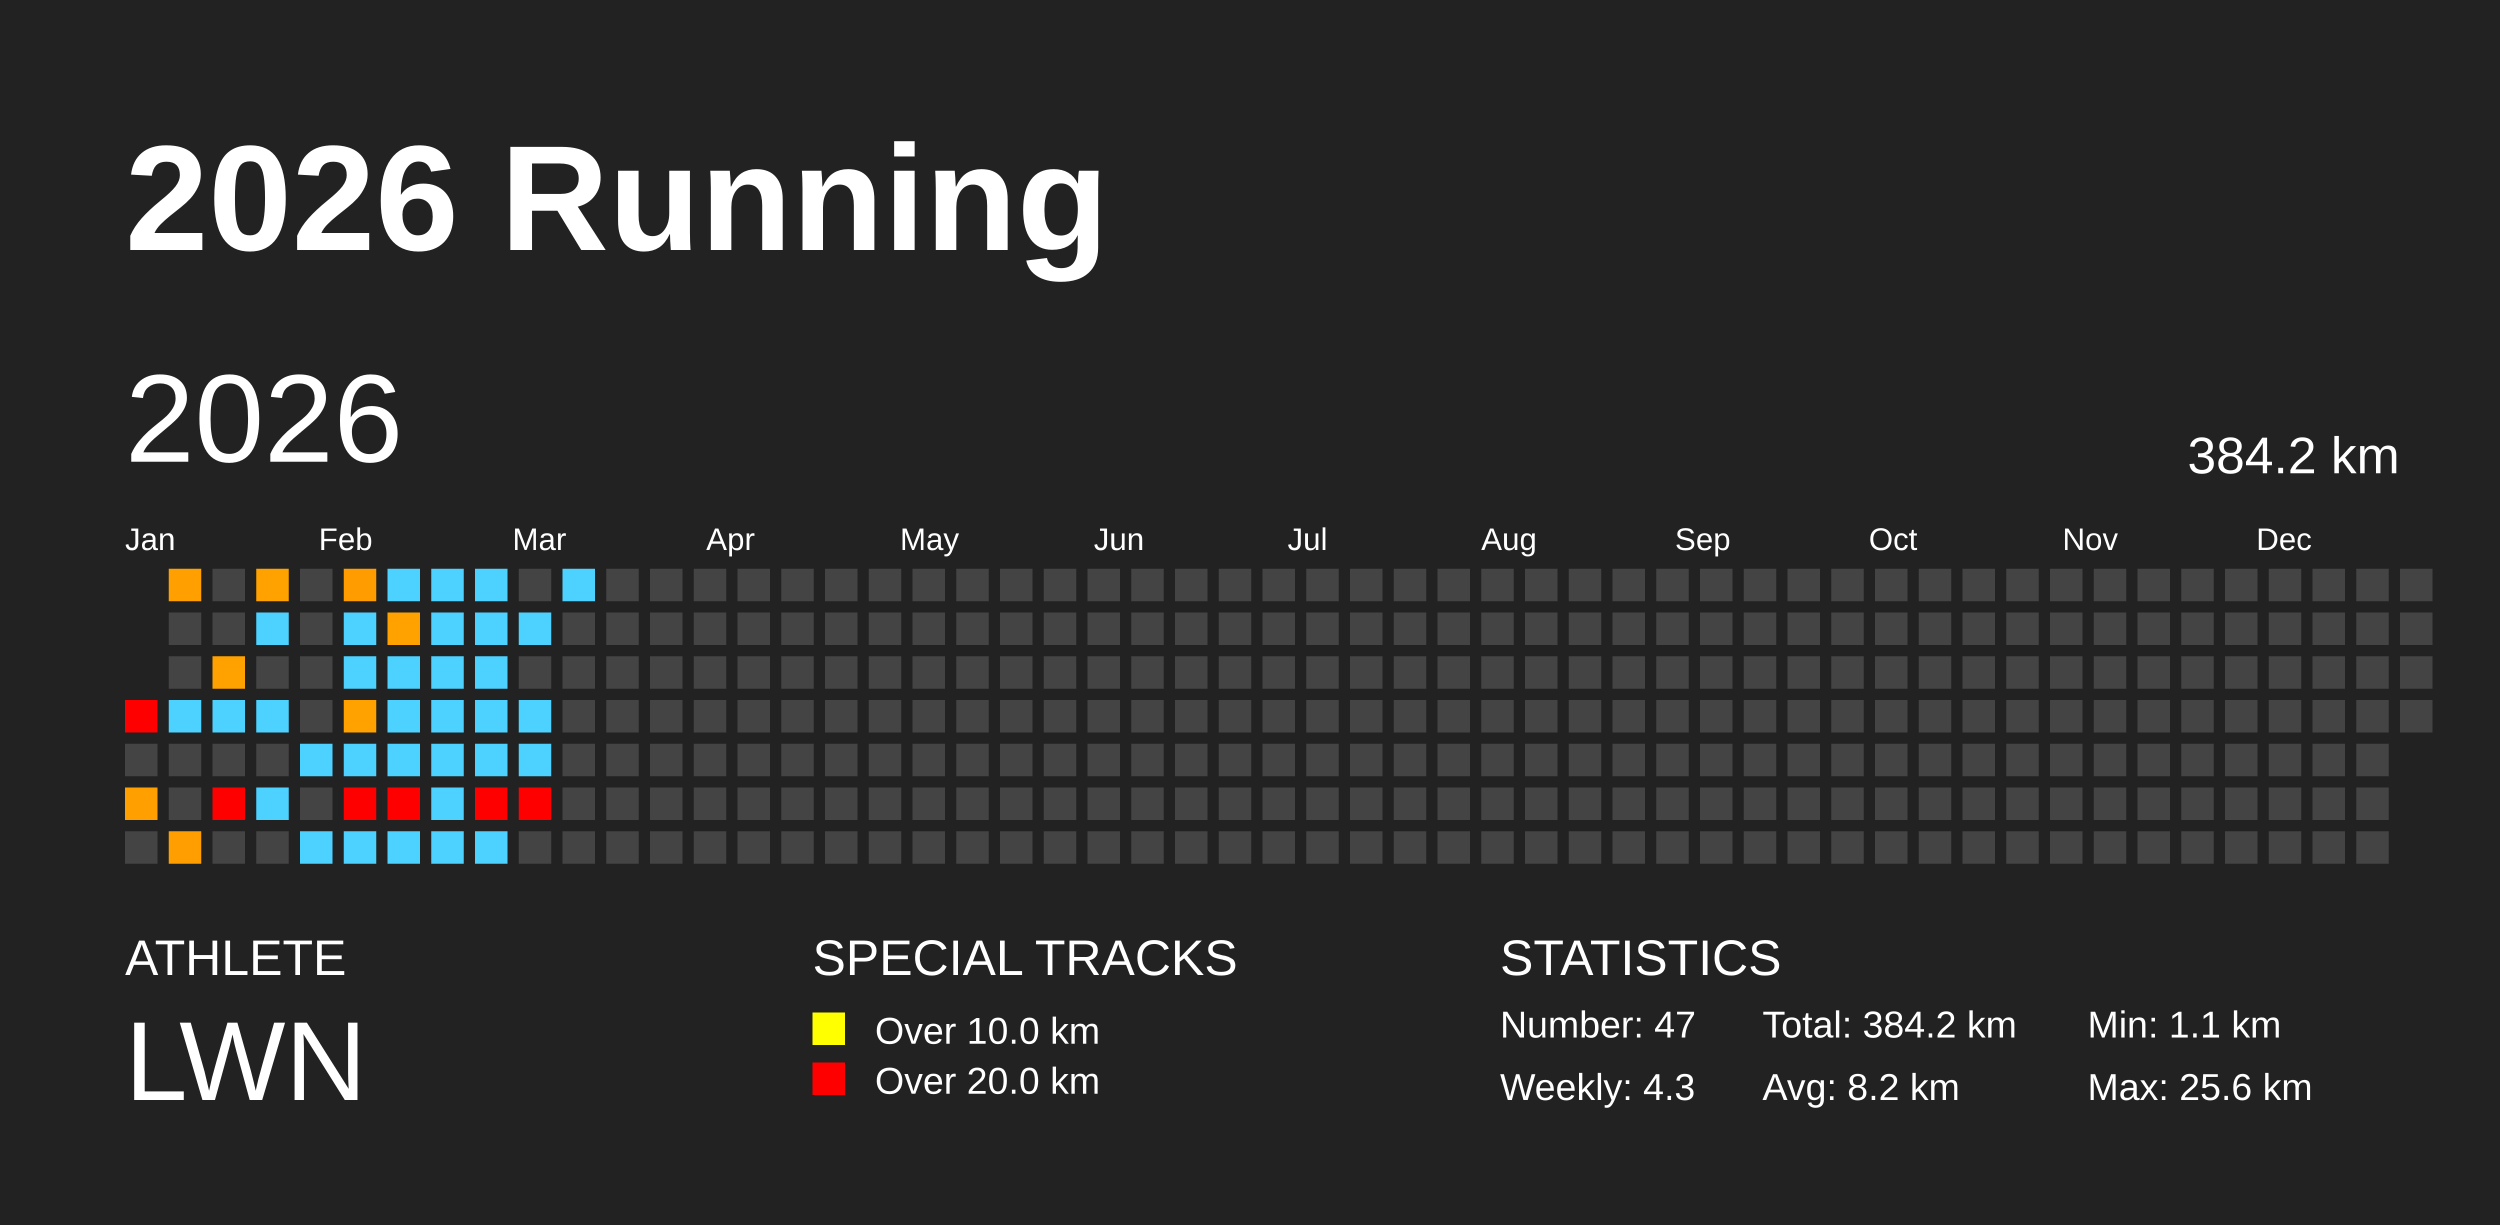
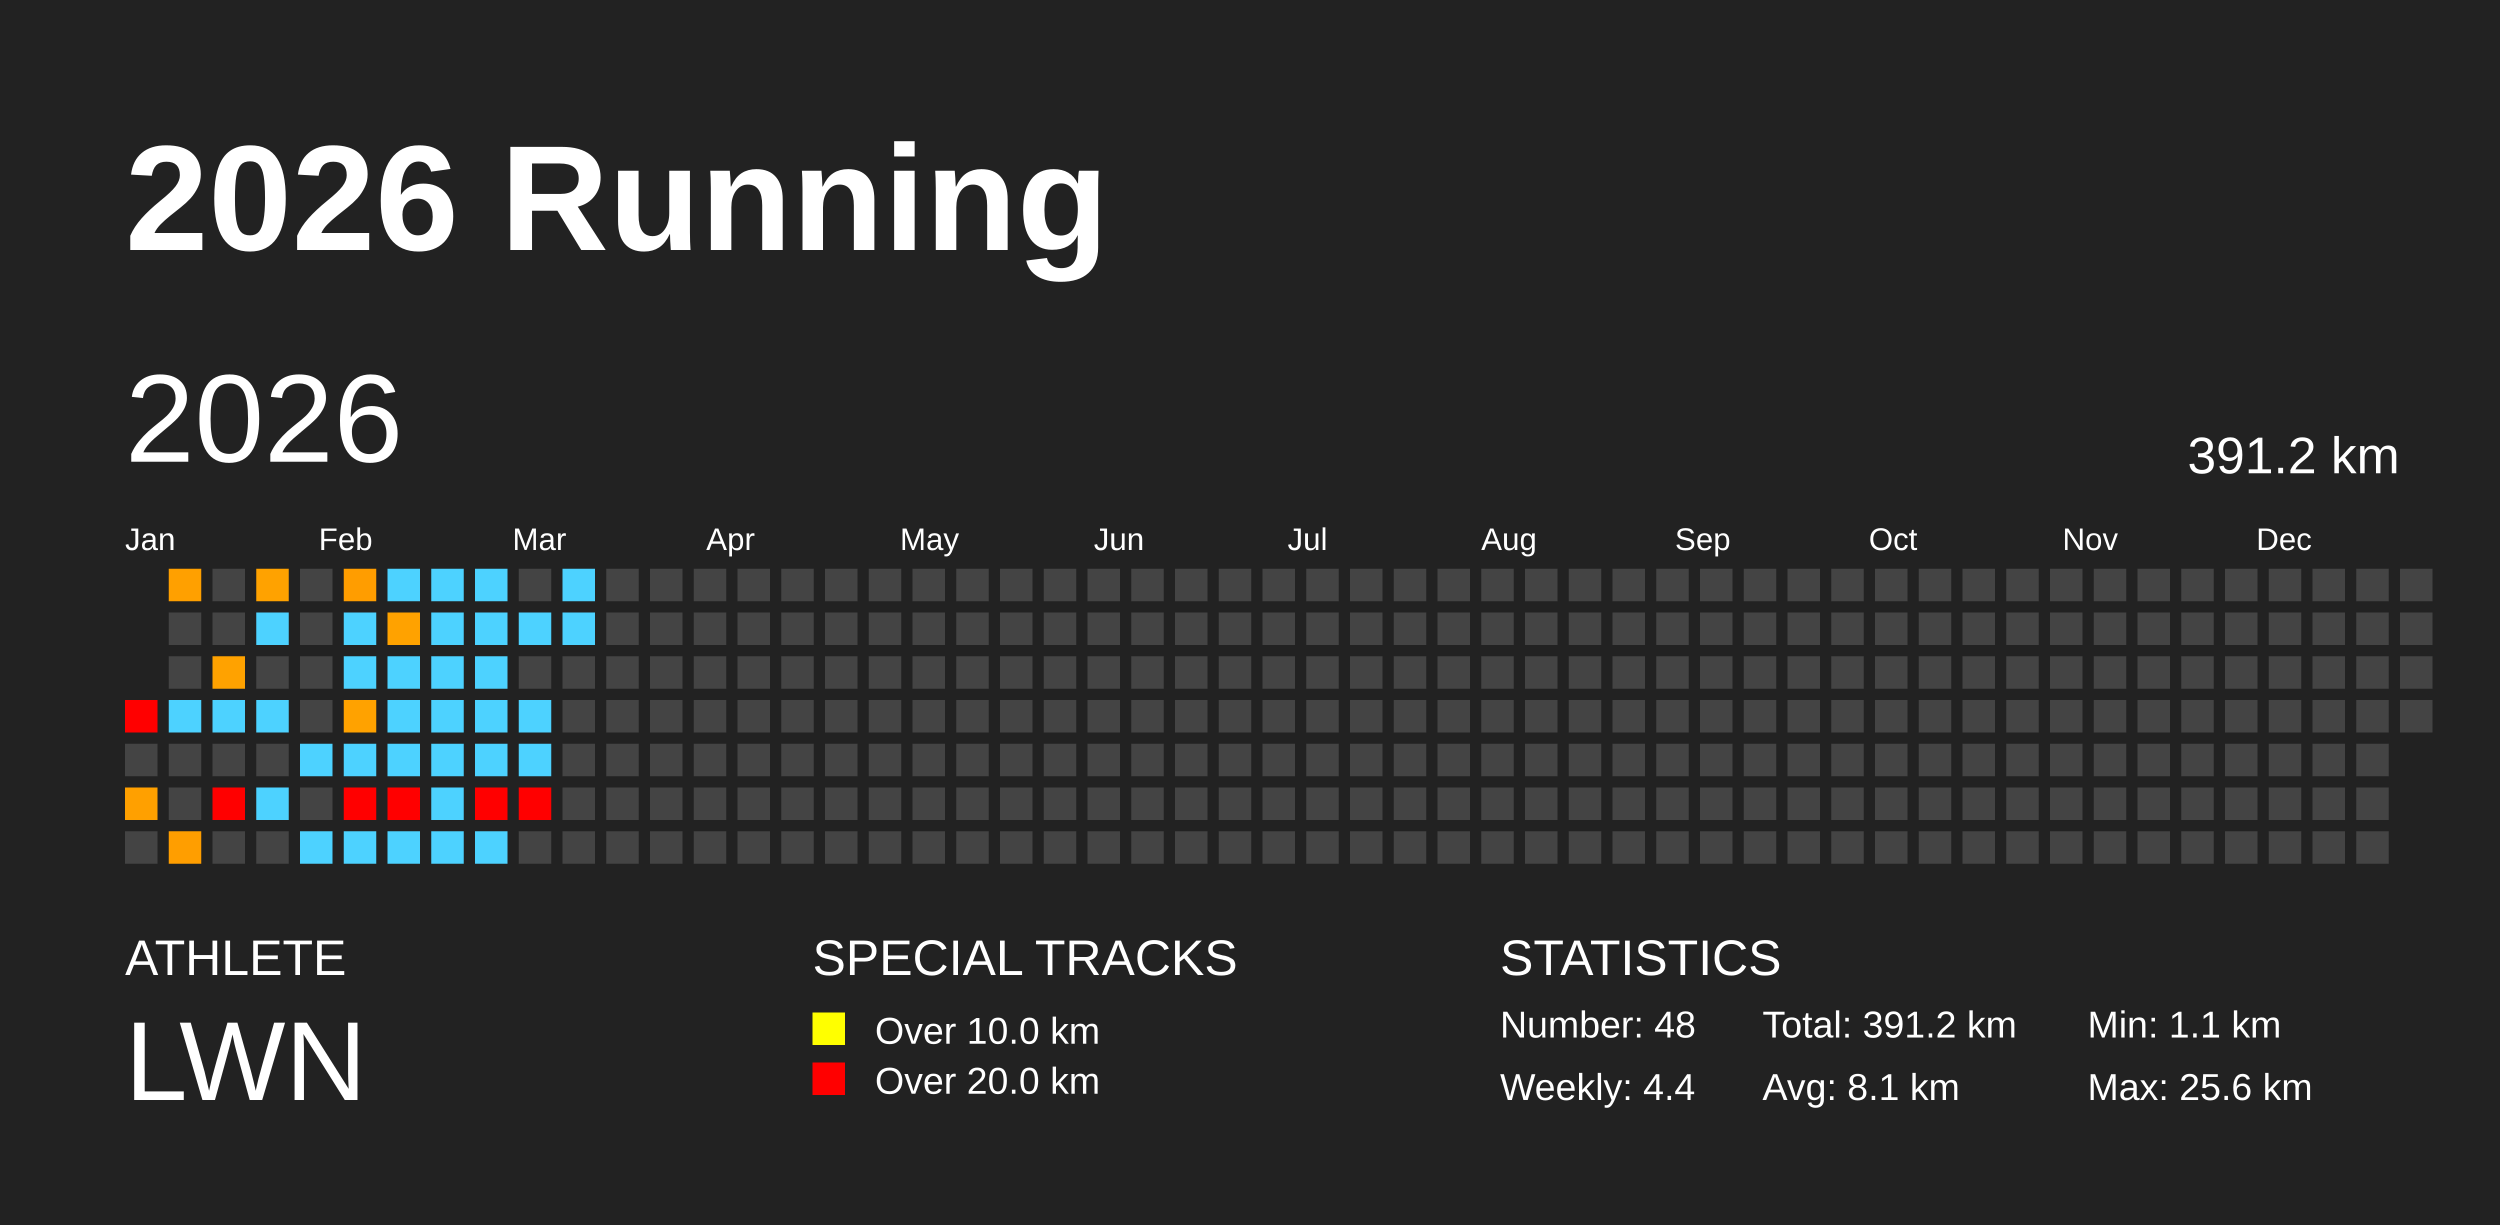
<svg xmlns="http://www.w3.org/2000/svg" baseProfile="full" height="98mm" version="1.1" viewBox="0,0,200,98" width="200mm">
  <defs />
  <rect fill="#222222" height="98" width="200" x="0" y="0" />
  <text fill="#FFFFFF" style="font-size:12px; font-family:Arial; font-weight:bold;" x="10" y="20">2026 Running</text>
  <text fill="#FFFFFF" style="font-size:4px; font-family:Arial" x="10" y="78">ATHLETE</text>
  <text fill="#FFFFFF" style="font-size:9px; font-family:Arial" x="10" y="88">LWN</text>
  <text fill="#FFFFFF" style="font-size:4px; font-family:Arial" x="65" y="78">SPECIAL TRACKS</text>
  <rect fill="yellow" height="2.6" width="2.6" x="65" y="81" />
  <text fill="#FFFFFF" style="font-size:3px; font-family:Arial" x="70" y="83.5">Over 10.0 km</text>
  <rect fill="red" height="2.6" width="2.6" x="65" y="85" />
  <text fill="#FFFFFF" style="font-size:3px; font-family:Arial" x="70" y="87.5">Over 20.0 km</text>
  <text fill="#FFFFFF" style="font-size:4px; font-family:Arial" x="120" y="78">STATISTICS</text>
-   <text fill="#FFFFFF" style="font-size:3px; font-family:Arial" x="120" y="83">Number: 47</text>
-   <text fill="#FFFFFF" style="font-size:3px; font-family:Arial" x="120" y="88">Weekly: 4.3</text>
-   <text fill="#FFFFFF" style="font-size:3px; font-family:Arial" x="141" y="83">Total: 384.2 km</text>
-   <text fill="#FFFFFF" style="font-size:3px; font-family:Arial" x="141" y="88">Avg: 8.2 km</text>
+   <text fill="#FFFFFF" style="font-size:3px; font-family:Arial" x="120" y="83">Number: 48</text>
+   <text fill="#FFFFFF" style="font-size:3px; font-family:Arial" x="120" y="88">Weekly: 4.4</text>
+   <text fill="#FFFFFF" style="font-size:3px; font-family:Arial" x="141" y="83">Total: 391.2 km</text>
+   <text fill="#FFFFFF" style="font-size:3px; font-family:Arial" x="141" y="88">Avg: 8.1 km</text>
  <text fill="#FFFFFF" style="font-size:3px; font-family:Arial" x="167" y="83">Min: 1.1 km</text>
  <text fill="#FFFFFF" style="font-size:3px; font-family:Arial" x="167" y="88">Max: 25.6 km</text>
  <text dominant-baseline="hanging" fill="#FFFFFF" style="font-size:10.0px; font-family:Arial;" x="10" y="30">2026</text>
-   <text dominant-baseline="hanging" fill="#FFFFFF" style="font-size:4.125px; font-family:Arial;" x="175" y="35">384.2 km</text>
+   <text dominant-baseline="hanging" fill="#FFFFFF" style="font-size:4.125px; font-family:Arial;" x="175" y="35">391.2 km</text>
  <text fill="#FFFFFF" style="font-size:2.5px; font-family:Arial" x="10.0" y="44">Jan</text>
  <text fill="#FFFFFF" style="font-size:2.5px; font-family:Arial" x="25.5" y="44">Feb</text>
  <text fill="#FFFFFF" style="font-size:2.5px; font-family:Arial" x="41.0" y="44">Mar</text>
  <text fill="#FFFFFF" style="font-size:2.5px; font-family:Arial" x="56.5" y="44">Apr</text>
  <text fill="#FFFFFF" style="font-size:2.5px; font-family:Arial" x="72.0" y="44">May</text>
  <text fill="#FFFFFF" style="font-size:2.5px; font-family:Arial" x="87.5" y="44">Jun</text>
  <text fill="#FFFFFF" style="font-size:2.5px; font-family:Arial" x="103.0" y="44">Jul</text>
  <text fill="#FFFFFF" style="font-size:2.5px; font-family:Arial" x="118.5" y="44">Aug</text>
  <text fill="#FFFFFF" style="font-size:2.5px; font-family:Arial" x="134.0" y="44">Sep</text>
  <text fill="#FFFFFF" style="font-size:2.5px; font-family:Arial" x="149.5" y="44">Oct</text>
  <text fill="#FFFFFF" style="font-size:2.5px; font-family:Arial" x="165.0" y="44">Nov</text>
  <text fill="#FFFFFF" style="font-size:2.5px; font-family:Arial" x="180.5" y="44">Dec</text>
  <rect fill="red" height="2.6" width="2.6" x="10.0" y="56.0" />
  <rect fill="#444444" height="2.6" width="2.6" x="10.0" y="59.5" />
  <rect fill="#ffa000" height="2.6" width="2.6" x="10.0" y="63.0" />
  <rect fill="#444444" height="2.6" width="2.6" x="10.0" y="66.5" />
  <rect fill="#ffa000" height="2.6" width="2.6" x="13.5" y="45.5" />
  <rect fill="#444444" height="2.6" width="2.6" x="13.5" y="49.0" />
  <rect fill="#444444" height="2.6" width="2.6" x="13.5" y="52.5" />
  <rect fill="#4dd2ff" height="2.6" width="2.6" x="13.5" y="56.0" />
  <rect fill="#444444" height="2.6" width="2.6" x="13.5" y="59.5" />
  <rect fill="#444444" height="2.6" width="2.6" x="13.5" y="63.0" />
  <rect fill="#ff9e00" height="2.6" width="2.6" x="13.5" y="66.5" />
  <rect fill="#444444" height="2.6" width="2.6" x="17.0" y="45.5" />
  <rect fill="#444444" height="2.6" width="2.6" x="17.0" y="49.0" />
  <rect fill="#ffa200" height="2.6" width="2.6" x="17.0" y="52.5" />
  <rect fill="#4dd2ff" height="2.6" width="2.6" x="17.0" y="56.0" />
  <rect fill="#444444" height="2.6" width="2.6" x="17.0" y="59.5" />
  <rect fill="red" height="2.6" width="2.6" x="17.0" y="63.0" />
  <rect fill="#444444" height="2.6" width="2.6" x="17.0" y="66.5" />
  <rect fill="#ffa200" height="2.6" width="2.6" x="20.5" y="45.5" />
  <rect fill="#4dd2ff" height="2.6" width="2.6" x="20.5" y="49.0" />
  <rect fill="#444444" height="2.6" width="2.6" x="20.5" y="52.5" />
  <rect fill="#4dd2ff" height="2.6" width="2.6" x="20.5" y="56.0" />
  <rect fill="#444444" height="2.6" width="2.6" x="20.5" y="59.5" />
  <rect fill="#4dd2ff" height="2.6" width="2.6" x="20.5" y="63.0" />
  <rect fill="#444444" height="2.6" width="2.6" x="20.5" y="66.5" />
  <rect fill="#444444" height="2.6" width="2.6" x="24.0" y="45.5" />
  <rect fill="#444444" height="2.6" width="2.6" x="24.0" y="49.0" />
  <rect fill="#444444" height="2.6" width="2.6" x="24.0" y="52.5" />
  <rect fill="#444444" height="2.6" width="2.6" x="24.0" y="56.0" />
  <rect fill="#4dd2ff" height="2.6" width="2.6" x="24.0" y="59.5" />
  <rect fill="#444444" height="2.6" width="2.6" x="24.0" y="63.0" />
  <rect fill="#4dd2ff" height="2.6" width="2.6" x="24.0" y="66.5" />
  <rect fill="#ff9d00" height="2.6" width="2.6" x="27.5" y="45.5" />
  <rect fill="#4dd2ff" height="2.6" width="2.6" x="27.5" y="49.0" />
  <rect fill="#4dd2ff" height="2.6" width="2.6" x="27.5" y="52.5" />
  <rect fill="#ffa200" height="2.6" width="2.6" x="27.5" y="56.0" />
  <rect fill="#4dd2ff" height="2.6" width="2.6" x="27.5" y="59.5" />
  <rect fill="red" height="2.6" width="2.6" x="27.5" y="63.0" />
  <rect fill="#4dd2ff" height="2.6" width="2.6" x="27.5" y="66.5" />
  <rect fill="#4dd2ff" height="2.6" width="2.6" x="31.0" y="45.5" />
  <rect fill="#ffa200" height="2.6" width="2.6" x="31.0" y="49.0" />
  <rect fill="#4dd2ff" height="2.6" width="2.6" x="31.0" y="52.5" />
  <rect fill="#4dd2ff" height="2.6" width="2.6" x="31.0" y="56.0" />
  <rect fill="#4dd2ff" height="2.6" width="2.6" x="31.0" y="59.5" />
  <rect fill="red" height="2.6" width="2.6" x="31.0" y="63.0" />
  <rect fill="#4dd2ff" height="2.6" width="2.6" x="31.0" y="66.5" />
  <rect fill="#4dd2ff" height="2.6" width="2.6" x="34.5" y="45.5" />
  <rect fill="#4dd2ff" height="2.6" width="2.6" x="34.5" y="49.0" />
  <rect fill="#4dd2ff" height="2.6" width="2.6" x="34.5" y="52.5" />
  <rect fill="#4dd2ff" height="2.6" width="2.6" x="34.5" y="56.0" />
  <rect fill="#4dd2ff" height="2.6" width="2.6" x="34.5" y="59.5" />
  <rect fill="#4dd2ff" height="2.6" width="2.6" x="34.5" y="63.0" />
  <rect fill="#4dd2ff" height="2.6" width="2.6" x="34.5" y="66.5" />
  <rect fill="#4dd2ff" height="2.6" width="2.6" x="38.0" y="45.5" />
  <rect fill="#4dd2ff" height="2.6" width="2.6" x="38.0" y="49.0" />
  <rect fill="#4dd2ff" height="2.6" width="2.6" x="38.0" y="52.5" />
  <rect fill="#4dd2ff" height="2.6" width="2.6" x="38.0" y="56.0" />
  <rect fill="#4dd2ff" height="2.6" width="2.6" x="38.0" y="59.5" />
  <rect fill="red" height="2.6" width="2.6" x="38.0" y="63.0" />
  <rect fill="#4dd2ff" height="2.6" width="2.6" x="38.0" y="66.5" />
  <rect fill="#444444" height="2.6" width="2.6" x="41.5" y="45.5" />
  <rect fill="#4dd2ff" height="2.6" width="2.6" x="41.5" y="49.0" />
  <rect fill="#444444" height="2.6" width="2.6" x="41.5" y="52.5" />
  <rect fill="#4dd2ff" height="2.6" width="2.6" x="41.5" y="56.0" />
  <rect fill="#4dd2ff" height="2.6" width="2.6" x="41.5" y="59.5" />
  <rect fill="red" height="2.6" width="2.6" x="41.5" y="63.0" />
  <rect fill="#444444" height="2.6" width="2.6" x="41.5" y="66.5" />
  <rect fill="#4dd2ff" height="2.6" width="2.6" x="45.0" y="45.5" />
-   <rect fill="#444444" height="2.6" width="2.6" x="45.0" y="49.0" />
+   <rect fill="#4dd2ff" height="2.6" width="2.6" x="45.0" y="49.0" />
  <rect fill="#444444" height="2.6" width="2.6" x="45.0" y="52.5" />
  <rect fill="#444444" height="2.6" width="2.6" x="45.0" y="56.0" />
  <rect fill="#444444" height="2.6" width="2.6" x="45.0" y="59.5" />
  <rect fill="#444444" height="2.6" width="2.6" x="45.0" y="63.0" />
  <rect fill="#444444" height="2.6" width="2.6" x="45.0" y="66.5" />
  <rect fill="#444444" height="2.6" width="2.6" x="48.5" y="45.5" />
  <rect fill="#444444" height="2.6" width="2.6" x="48.5" y="49.0" />
  <rect fill="#444444" height="2.6" width="2.6" x="48.5" y="52.5" />
  <rect fill="#444444" height="2.6" width="2.6" x="48.5" y="56.0" />
  <rect fill="#444444" height="2.6" width="2.6" x="48.5" y="59.5" />
  <rect fill="#444444" height="2.6" width="2.6" x="48.5" y="63.0" />
  <rect fill="#444444" height="2.6" width="2.6" x="48.5" y="66.5" />
  <rect fill="#444444" height="2.6" width="2.6" x="52.0" y="45.5" />
  <rect fill="#444444" height="2.6" width="2.6" x="52.0" y="49.0" />
  <rect fill="#444444" height="2.6" width="2.6" x="52.0" y="52.5" />
  <rect fill="#444444" height="2.6" width="2.6" x="52.0" y="56.0" />
  <rect fill="#444444" height="2.6" width="2.6" x="52.0" y="59.5" />
  <rect fill="#444444" height="2.6" width="2.6" x="52.0" y="63.0" />
  <rect fill="#444444" height="2.6" width="2.6" x="52.0" y="66.5" />
  <rect fill="#444444" height="2.6" width="2.6" x="55.5" y="45.5" />
  <rect fill="#444444" height="2.6" width="2.6" x="55.5" y="49.0" />
  <rect fill="#444444" height="2.6" width="2.6" x="55.5" y="52.5" />
  <rect fill="#444444" height="2.6" width="2.6" x="55.5" y="56.0" />
  <rect fill="#444444" height="2.6" width="2.6" x="55.5" y="59.5" />
  <rect fill="#444444" height="2.6" width="2.6" x="55.5" y="63.0" />
  <rect fill="#444444" height="2.6" width="2.6" x="55.5" y="66.5" />
  <rect fill="#444444" height="2.6" width="2.6" x="59.0" y="45.5" />
  <rect fill="#444444" height="2.6" width="2.6" x="59.0" y="49.0" />
  <rect fill="#444444" height="2.6" width="2.6" x="59.0" y="52.5" />
  <rect fill="#444444" height="2.6" width="2.6" x="59.0" y="56.0" />
  <rect fill="#444444" height="2.6" width="2.6" x="59.0" y="59.5" />
  <rect fill="#444444" height="2.6" width="2.6" x="59.0" y="63.0" />
  <rect fill="#444444" height="2.6" width="2.6" x="59.0" y="66.5" />
  <rect fill="#444444" height="2.6" width="2.6" x="62.5" y="45.5" />
  <rect fill="#444444" height="2.6" width="2.6" x="62.5" y="49.0" />
  <rect fill="#444444" height="2.6" width="2.6" x="62.5" y="52.5" />
  <rect fill="#444444" height="2.6" width="2.6" x="62.5" y="56.0" />
  <rect fill="#444444" height="2.6" width="2.6" x="62.5" y="59.5" />
  <rect fill="#444444" height="2.6" width="2.6" x="62.5" y="63.0" />
  <rect fill="#444444" height="2.6" width="2.6" x="62.5" y="66.5" />
  <rect fill="#444444" height="2.6" width="2.6" x="66.0" y="45.5" />
  <rect fill="#444444" height="2.6" width="2.6" x="66.0" y="49.0" />
  <rect fill="#444444" height="2.6" width="2.6" x="66.0" y="52.5" />
  <rect fill="#444444" height="2.6" width="2.6" x="66.0" y="56.0" />
  <rect fill="#444444" height="2.6" width="2.6" x="66.0" y="59.5" />
  <rect fill="#444444" height="2.6" width="2.6" x="66.0" y="63.0" />
  <rect fill="#444444" height="2.6" width="2.6" x="66.0" y="66.5" />
  <rect fill="#444444" height="2.6" width="2.6" x="69.5" y="45.5" />
  <rect fill="#444444" height="2.6" width="2.6" x="69.5" y="49.0" />
  <rect fill="#444444" height="2.6" width="2.6" x="69.5" y="52.5" />
  <rect fill="#444444" height="2.6" width="2.6" x="69.5" y="56.0" />
  <rect fill="#444444" height="2.6" width="2.6" x="69.5" y="59.5" />
  <rect fill="#444444" height="2.6" width="2.6" x="69.5" y="63.0" />
  <rect fill="#444444" height="2.6" width="2.6" x="69.5" y="66.5" />
  <rect fill="#444444" height="2.6" width="2.6" x="73.0" y="45.5" />
  <rect fill="#444444" height="2.6" width="2.6" x="73.0" y="49.0" />
  <rect fill="#444444" height="2.6" width="2.6" x="73.0" y="52.5" />
  <rect fill="#444444" height="2.6" width="2.6" x="73.0" y="56.0" />
  <rect fill="#444444" height="2.6" width="2.6" x="73.0" y="59.5" />
  <rect fill="#444444" height="2.6" width="2.6" x="73.0" y="63.0" />
  <rect fill="#444444" height="2.6" width="2.6" x="73.0" y="66.5" />
  <rect fill="#444444" height="2.6" width="2.6" x="76.5" y="45.5" />
  <rect fill="#444444" height="2.6" width="2.6" x="76.5" y="49.0" />
  <rect fill="#444444" height="2.6" width="2.6" x="76.5" y="52.5" />
  <rect fill="#444444" height="2.6" width="2.6" x="76.5" y="56.0" />
  <rect fill="#444444" height="2.6" width="2.6" x="76.5" y="59.5" />
  <rect fill="#444444" height="2.6" width="2.6" x="76.5" y="63.0" />
  <rect fill="#444444" height="2.6" width="2.6" x="76.5" y="66.5" />
  <rect fill="#444444" height="2.6" width="2.6" x="80.0" y="45.5" />
  <rect fill="#444444" height="2.6" width="2.6" x="80.0" y="49.0" />
  <rect fill="#444444" height="2.6" width="2.6" x="80.0" y="52.5" />
  <rect fill="#444444" height="2.6" width="2.6" x="80.0" y="56.0" />
  <rect fill="#444444" height="2.6" width="2.6" x="80.0" y="59.5" />
  <rect fill="#444444" height="2.6" width="2.6" x="80.0" y="63.0" />
  <rect fill="#444444" height="2.6" width="2.6" x="80.0" y="66.5" />
  <rect fill="#444444" height="2.6" width="2.6" x="83.5" y="45.5" />
  <rect fill="#444444" height="2.6" width="2.6" x="83.5" y="49.0" />
  <rect fill="#444444" height="2.6" width="2.6" x="83.5" y="52.5" />
  <rect fill="#444444" height="2.6" width="2.6" x="83.5" y="56.0" />
  <rect fill="#444444" height="2.6" width="2.6" x="83.5" y="59.5" />
  <rect fill="#444444" height="2.6" width="2.6" x="83.5" y="63.0" />
  <rect fill="#444444" height="2.6" width="2.6" x="83.5" y="66.5" />
  <rect fill="#444444" height="2.6" width="2.6" x="87.0" y="45.5" />
  <rect fill="#444444" height="2.6" width="2.6" x="87.0" y="49.0" />
  <rect fill="#444444" height="2.6" width="2.6" x="87.0" y="52.5" />
  <rect fill="#444444" height="2.6" width="2.6" x="87.0" y="56.0" />
  <rect fill="#444444" height="2.6" width="2.6" x="87.0" y="59.5" />
  <rect fill="#444444" height="2.6" width="2.6" x="87.0" y="63.0" />
  <rect fill="#444444" height="2.6" width="2.6" x="87.0" y="66.5" />
  <rect fill="#444444" height="2.6" width="2.6" x="90.5" y="45.5" />
  <rect fill="#444444" height="2.6" width="2.6" x="90.5" y="49.0" />
  <rect fill="#444444" height="2.6" width="2.6" x="90.5" y="52.5" />
  <rect fill="#444444" height="2.6" width="2.6" x="90.5" y="56.0" />
  <rect fill="#444444" height="2.6" width="2.6" x="90.5" y="59.5" />
  <rect fill="#444444" height="2.6" width="2.6" x="90.5" y="63.0" />
  <rect fill="#444444" height="2.6" width="2.6" x="90.5" y="66.5" />
  <rect fill="#444444" height="2.6" width="2.6" x="94.0" y="45.5" />
  <rect fill="#444444" height="2.6" width="2.6" x="94.0" y="49.0" />
  <rect fill="#444444" height="2.6" width="2.6" x="94.0" y="52.5" />
  <rect fill="#444444" height="2.6" width="2.6" x="94.0" y="56.0" />
  <rect fill="#444444" height="2.6" width="2.6" x="94.0" y="59.5" />
  <rect fill="#444444" height="2.6" width="2.6" x="94.0" y="63.0" />
  <rect fill="#444444" height="2.6" width="2.6" x="94.0" y="66.5" />
  <rect fill="#444444" height="2.6" width="2.6" x="97.5" y="45.5" />
  <rect fill="#444444" height="2.6" width="2.6" x="97.5" y="49.0" />
  <rect fill="#444444" height="2.6" width="2.6" x="97.5" y="52.5" />
  <rect fill="#444444" height="2.6" width="2.6" x="97.5" y="56.0" />
  <rect fill="#444444" height="2.6" width="2.6" x="97.5" y="59.5" />
  <rect fill="#444444" height="2.6" width="2.6" x="97.5" y="63.0" />
  <rect fill="#444444" height="2.6" width="2.6" x="97.5" y="66.5" />
  <rect fill="#444444" height="2.6" width="2.6" x="101.0" y="45.5" />
  <rect fill="#444444" height="2.6" width="2.6" x="101.0" y="49.0" />
  <rect fill="#444444" height="2.6" width="2.6" x="101.0" y="52.5" />
  <rect fill="#444444" height="2.6" width="2.6" x="101.0" y="56.0" />
  <rect fill="#444444" height="2.6" width="2.6" x="101.0" y="59.5" />
  <rect fill="#444444" height="2.6" width="2.6" x="101.0" y="63.0" />
  <rect fill="#444444" height="2.6" width="2.6" x="101.0" y="66.5" />
  <rect fill="#444444" height="2.6" width="2.6" x="104.5" y="45.5" />
  <rect fill="#444444" height="2.6" width="2.6" x="104.5" y="49.0" />
  <rect fill="#444444" height="2.6" width="2.6" x="104.5" y="52.5" />
  <rect fill="#444444" height="2.6" width="2.6" x="104.5" y="56.0" />
  <rect fill="#444444" height="2.6" width="2.6" x="104.5" y="59.5" />
  <rect fill="#444444" height="2.6" width="2.6" x="104.5" y="63.0" />
  <rect fill="#444444" height="2.6" width="2.6" x="104.5" y="66.5" />
  <rect fill="#444444" height="2.6" width="2.6" x="108.0" y="45.5" />
  <rect fill="#444444" height="2.6" width="2.6" x="108.0" y="49.0" />
  <rect fill="#444444" height="2.6" width="2.6" x="108.0" y="52.5" />
  <rect fill="#444444" height="2.6" width="2.6" x="108.0" y="56.0" />
  <rect fill="#444444" height="2.6" width="2.6" x="108.0" y="59.5" />
  <rect fill="#444444" height="2.6" width="2.6" x="108.0" y="63.0" />
  <rect fill="#444444" height="2.6" width="2.6" x="108.0" y="66.5" />
  <rect fill="#444444" height="2.6" width="2.6" x="111.5" y="45.5" />
  <rect fill="#444444" height="2.6" width="2.6" x="111.5" y="49.0" />
  <rect fill="#444444" height="2.6" width="2.6" x="111.5" y="52.5" />
  <rect fill="#444444" height="2.6" width="2.6" x="111.5" y="56.0" />
  <rect fill="#444444" height="2.6" width="2.6" x="111.5" y="59.5" />
  <rect fill="#444444" height="2.6" width="2.6" x="111.5" y="63.0" />
  <rect fill="#444444" height="2.6" width="2.6" x="111.5" y="66.5" />
  <rect fill="#444444" height="2.6" width="2.6" x="115.0" y="45.5" />
  <rect fill="#444444" height="2.6" width="2.6" x="115.0" y="49.0" />
  <rect fill="#444444" height="2.6" width="2.6" x="115.0" y="52.5" />
  <rect fill="#444444" height="2.6" width="2.6" x="115.0" y="56.0" />
  <rect fill="#444444" height="2.6" width="2.6" x="115.0" y="59.5" />
  <rect fill="#444444" height="2.6" width="2.6" x="115.0" y="63.0" />
  <rect fill="#444444" height="2.6" width="2.6" x="115.0" y="66.5" />
  <rect fill="#444444" height="2.6" width="2.6" x="118.5" y="45.5" />
  <rect fill="#444444" height="2.6" width="2.6" x="118.5" y="49.0" />
  <rect fill="#444444" height="2.6" width="2.6" x="118.5" y="52.5" />
  <rect fill="#444444" height="2.6" width="2.6" x="118.5" y="56.0" />
  <rect fill="#444444" height="2.6" width="2.6" x="118.5" y="59.5" />
  <rect fill="#444444" height="2.6" width="2.6" x="118.5" y="63.0" />
  <rect fill="#444444" height="2.6" width="2.6" x="118.5" y="66.5" />
  <rect fill="#444444" height="2.6" width="2.6" x="122.0" y="45.5" />
  <rect fill="#444444" height="2.6" width="2.6" x="122.0" y="49.0" />
  <rect fill="#444444" height="2.6" width="2.6" x="122.0" y="52.5" />
  <rect fill="#444444" height="2.6" width="2.6" x="122.0" y="56.0" />
  <rect fill="#444444" height="2.6" width="2.6" x="122.0" y="59.5" />
  <rect fill="#444444" height="2.6" width="2.6" x="122.0" y="63.0" />
  <rect fill="#444444" height="2.6" width="2.6" x="122.0" y="66.5" />
  <rect fill="#444444" height="2.6" width="2.6" x="125.5" y="45.5" />
  <rect fill="#444444" height="2.6" width="2.6" x="125.5" y="49.0" />
  <rect fill="#444444" height="2.6" width="2.6" x="125.5" y="52.5" />
  <rect fill="#444444" height="2.6" width="2.6" x="125.5" y="56.0" />
  <rect fill="#444444" height="2.6" width="2.6" x="125.5" y="59.5" />
  <rect fill="#444444" height="2.6" width="2.6" x="125.5" y="63.0" />
  <rect fill="#444444" height="2.6" width="2.6" x="125.5" y="66.5" />
  <rect fill="#444444" height="2.6" width="2.6" x="129.0" y="45.5" />
  <rect fill="#444444" height="2.6" width="2.6" x="129.0" y="49.0" />
  <rect fill="#444444" height="2.6" width="2.6" x="129.0" y="52.5" />
  <rect fill="#444444" height="2.6" width="2.6" x="129.0" y="56.0" />
  <rect fill="#444444" height="2.6" width="2.6" x="129.0" y="59.5" />
  <rect fill="#444444" height="2.6" width="2.6" x="129.0" y="63.0" />
  <rect fill="#444444" height="2.6" width="2.6" x="129.0" y="66.5" />
  <rect fill="#444444" height="2.6" width="2.6" x="132.5" y="45.5" />
  <rect fill="#444444" height="2.6" width="2.6" x="132.5" y="49.0" />
  <rect fill="#444444" height="2.6" width="2.6" x="132.5" y="52.5" />
  <rect fill="#444444" height="2.6" width="2.6" x="132.5" y="56.0" />
  <rect fill="#444444" height="2.6" width="2.6" x="132.5" y="59.5" />
  <rect fill="#444444" height="2.6" width="2.6" x="132.5" y="63.0" />
  <rect fill="#444444" height="2.6" width="2.6" x="132.5" y="66.5" />
  <rect fill="#444444" height="2.6" width="2.6" x="136.0" y="45.5" />
  <rect fill="#444444" height="2.6" width="2.6" x="136.0" y="49.0" />
  <rect fill="#444444" height="2.6" width="2.6" x="136.0" y="52.5" />
  <rect fill="#444444" height="2.6" width="2.6" x="136.0" y="56.0" />
  <rect fill="#444444" height="2.6" width="2.6" x="136.0" y="59.5" />
  <rect fill="#444444" height="2.6" width="2.6" x="136.0" y="63.0" />
  <rect fill="#444444" height="2.6" width="2.6" x="136.0" y="66.5" />
  <rect fill="#444444" height="2.6" width="2.6" x="139.5" y="45.5" />
  <rect fill="#444444" height="2.6" width="2.6" x="139.5" y="49.0" />
  <rect fill="#444444" height="2.6" width="2.6" x="139.5" y="52.5" />
  <rect fill="#444444" height="2.6" width="2.6" x="139.5" y="56.0" />
  <rect fill="#444444" height="2.6" width="2.6" x="139.5" y="59.5" />
  <rect fill="#444444" height="2.6" width="2.6" x="139.5" y="63.0" />
  <rect fill="#444444" height="2.6" width="2.6" x="139.5" y="66.5" />
  <rect fill="#444444" height="2.6" width="2.6" x="143.0" y="45.5" />
  <rect fill="#444444" height="2.6" width="2.6" x="143.0" y="49.0" />
  <rect fill="#444444" height="2.6" width="2.6" x="143.0" y="52.5" />
  <rect fill="#444444" height="2.6" width="2.6" x="143.0" y="56.0" />
  <rect fill="#444444" height="2.6" width="2.6" x="143.0" y="59.5" />
  <rect fill="#444444" height="2.6" width="2.6" x="143.0" y="63.0" />
  <rect fill="#444444" height="2.6" width="2.6" x="143.0" y="66.5" />
  <rect fill="#444444" height="2.6" width="2.6" x="146.5" y="45.5" />
  <rect fill="#444444" height="2.6" width="2.6" x="146.5" y="49.0" />
  <rect fill="#444444" height="2.6" width="2.6" x="146.5" y="52.5" />
  <rect fill="#444444" height="2.6" width="2.6" x="146.5" y="56.0" />
  <rect fill="#444444" height="2.6" width="2.6" x="146.5" y="59.5" />
  <rect fill="#444444" height="2.6" width="2.6" x="146.5" y="63.0" />
  <rect fill="#444444" height="2.6" width="2.6" x="146.5" y="66.5" />
  <rect fill="#444444" height="2.6" width="2.6" x="150.0" y="45.5" />
  <rect fill="#444444" height="2.6" width="2.6" x="150.0" y="49.0" />
  <rect fill="#444444" height="2.6" width="2.6" x="150.0" y="52.5" />
  <rect fill="#444444" height="2.6" width="2.6" x="150.0" y="56.0" />
  <rect fill="#444444" height="2.6" width="2.6" x="150.0" y="59.5" />
  <rect fill="#444444" height="2.6" width="2.6" x="150.0" y="63.0" />
  <rect fill="#444444" height="2.6" width="2.6" x="150.0" y="66.5" />
  <rect fill="#444444" height="2.6" width="2.6" x="153.5" y="45.5" />
  <rect fill="#444444" height="2.6" width="2.6" x="153.5" y="49.0" />
  <rect fill="#444444" height="2.6" width="2.6" x="153.5" y="52.5" />
  <rect fill="#444444" height="2.6" width="2.6" x="153.5" y="56.0" />
  <rect fill="#444444" height="2.6" width="2.6" x="153.5" y="59.5" />
  <rect fill="#444444" height="2.6" width="2.6" x="153.5" y="63.0" />
  <rect fill="#444444" height="2.6" width="2.6" x="153.5" y="66.5" />
  <rect fill="#444444" height="2.6" width="2.6" x="157.0" y="45.5" />
  <rect fill="#444444" height="2.6" width="2.6" x="157.0" y="49.0" />
  <rect fill="#444444" height="2.6" width="2.6" x="157.0" y="52.5" />
  <rect fill="#444444" height="2.6" width="2.6" x="157.0" y="56.0" />
  <rect fill="#444444" height="2.6" width="2.6" x="157.0" y="59.5" />
  <rect fill="#444444" height="2.6" width="2.6" x="157.0" y="63.0" />
  <rect fill="#444444" height="2.6" width="2.6" x="157.0" y="66.5" />
  <rect fill="#444444" height="2.6" width="2.6" x="160.5" y="45.5" />
  <rect fill="#444444" height="2.6" width="2.6" x="160.5" y="49.0" />
  <rect fill="#444444" height="2.6" width="2.6" x="160.5" y="52.5" />
  <rect fill="#444444" height="2.6" width="2.6" x="160.5" y="56.0" />
  <rect fill="#444444" height="2.6" width="2.6" x="160.5" y="59.5" />
  <rect fill="#444444" height="2.6" width="2.6" x="160.5" y="63.0" />
  <rect fill="#444444" height="2.6" width="2.6" x="160.5" y="66.5" />
  <rect fill="#444444" height="2.6" width="2.6" x="164.0" y="45.5" />
  <rect fill="#444444" height="2.6" width="2.6" x="164.0" y="49.0" />
  <rect fill="#444444" height="2.6" width="2.6" x="164.0" y="52.5" />
  <rect fill="#444444" height="2.6" width="2.6" x="164.0" y="56.0" />
  <rect fill="#444444" height="2.6" width="2.6" x="164.0" y="59.5" />
  <rect fill="#444444" height="2.6" width="2.6" x="164.0" y="63.0" />
  <rect fill="#444444" height="2.6" width="2.6" x="164.0" y="66.5" />
  <rect fill="#444444" height="2.6" width="2.6" x="167.5" y="45.5" />
  <rect fill="#444444" height="2.6" width="2.6" x="167.5" y="49.0" />
  <rect fill="#444444" height="2.6" width="2.6" x="167.5" y="52.5" />
  <rect fill="#444444" height="2.6" width="2.6" x="167.5" y="56.0" />
  <rect fill="#444444" height="2.6" width="2.6" x="167.5" y="59.5" />
  <rect fill="#444444" height="2.6" width="2.6" x="167.5" y="63.0" />
  <rect fill="#444444" height="2.6" width="2.6" x="167.5" y="66.5" />
  <rect fill="#444444" height="2.6" width="2.6" x="171.0" y="45.5" />
  <rect fill="#444444" height="2.6" width="2.6" x="171.0" y="49.0" />
  <rect fill="#444444" height="2.6" width="2.6" x="171.0" y="52.5" />
  <rect fill="#444444" height="2.6" width="2.6" x="171.0" y="56.0" />
  <rect fill="#444444" height="2.6" width="2.6" x="171.0" y="59.5" />
  <rect fill="#444444" height="2.6" width="2.6" x="171.0" y="63.0" />
  <rect fill="#444444" height="2.6" width="2.6" x="171.0" y="66.5" />
  <rect fill="#444444" height="2.6" width="2.6" x="174.5" y="45.5" />
  <rect fill="#444444" height="2.6" width="2.6" x="174.5" y="49.0" />
  <rect fill="#444444" height="2.6" width="2.6" x="174.5" y="52.5" />
  <rect fill="#444444" height="2.6" width="2.6" x="174.5" y="56.0" />
  <rect fill="#444444" height="2.6" width="2.6" x="174.5" y="59.5" />
  <rect fill="#444444" height="2.6" width="2.6" x="174.5" y="63.0" />
  <rect fill="#444444" height="2.6" width="2.6" x="174.5" y="66.5" />
  <rect fill="#444444" height="2.6" width="2.6" x="178.0" y="45.5" />
  <rect fill="#444444" height="2.6" width="2.6" x="178.0" y="49.0" />
  <rect fill="#444444" height="2.6" width="2.6" x="178.0" y="52.5" />
  <rect fill="#444444" height="2.6" width="2.6" x="178.0" y="56.0" />
  <rect fill="#444444" height="2.6" width="2.6" x="178.0" y="59.5" />
  <rect fill="#444444" height="2.6" width="2.6" x="178.0" y="63.0" />
  <rect fill="#444444" height="2.6" width="2.6" x="178.0" y="66.5" />
  <rect fill="#444444" height="2.6" width="2.6" x="181.5" y="45.5" />
  <rect fill="#444444" height="2.6" width="2.6" x="181.5" y="49.0" />
  <rect fill="#444444" height="2.6" width="2.6" x="181.5" y="52.5" />
  <rect fill="#444444" height="2.6" width="2.6" x="181.5" y="56.0" />
  <rect fill="#444444" height="2.6" width="2.6" x="181.5" y="59.5" />
  <rect fill="#444444" height="2.6" width="2.6" x="181.5" y="63.0" />
  <rect fill="#444444" height="2.6" width="2.6" x="181.5" y="66.5" />
  <rect fill="#444444" height="2.6" width="2.6" x="185.0" y="45.5" />
  <rect fill="#444444" height="2.6" width="2.6" x="185.0" y="49.0" />
  <rect fill="#444444" height="2.6" width="2.6" x="185.0" y="52.5" />
  <rect fill="#444444" height="2.6" width="2.6" x="185.0" y="56.0" />
  <rect fill="#444444" height="2.6" width="2.6" x="185.0" y="59.5" />
  <rect fill="#444444" height="2.6" width="2.6" x="185.0" y="63.0" />
  <rect fill="#444444" height="2.6" width="2.6" x="185.0" y="66.5" />
  <rect fill="#444444" height="2.6" width="2.6" x="188.5" y="45.5" />
  <rect fill="#444444" height="2.6" width="2.6" x="188.5" y="49.0" />
  <rect fill="#444444" height="2.6" width="2.6" x="188.5" y="52.5" />
  <rect fill="#444444" height="2.6" width="2.6" x="188.5" y="56.0" />
  <rect fill="#444444" height="2.6" width="2.6" x="188.5" y="59.5" />
  <rect fill="#444444" height="2.6" width="2.6" x="188.5" y="63.0" />
  <rect fill="#444444" height="2.6" width="2.6" x="188.5" y="66.5" />
  <rect fill="#444444" height="2.6" width="2.6" x="192.0" y="45.5" />
  <rect fill="#444444" height="2.6" width="2.6" x="192.0" y="49.0" />
  <rect fill="#444444" height="2.6" width="2.6" x="192.0" y="52.5" />
  <rect fill="#444444" height="2.6" width="2.6" x="192.0" y="56.0" />
</svg>
